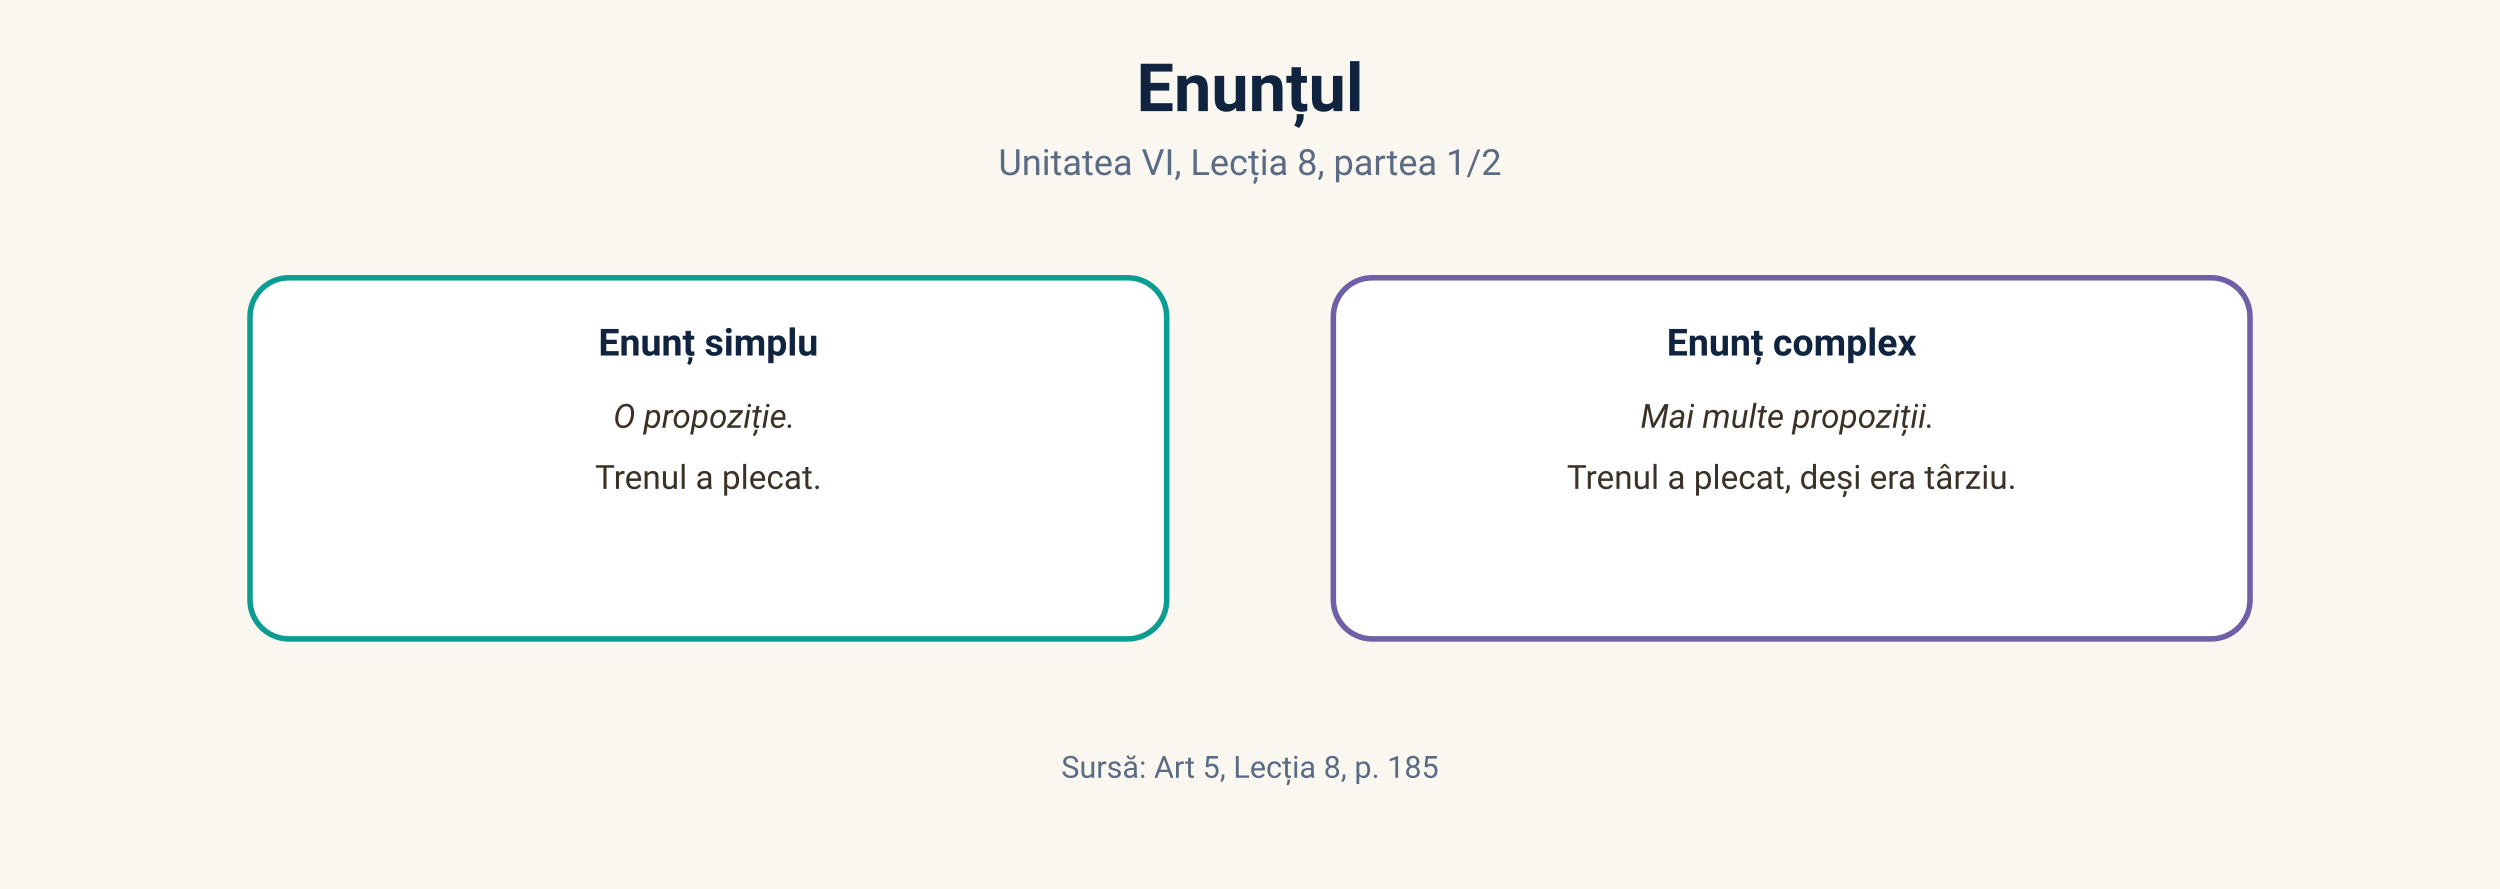
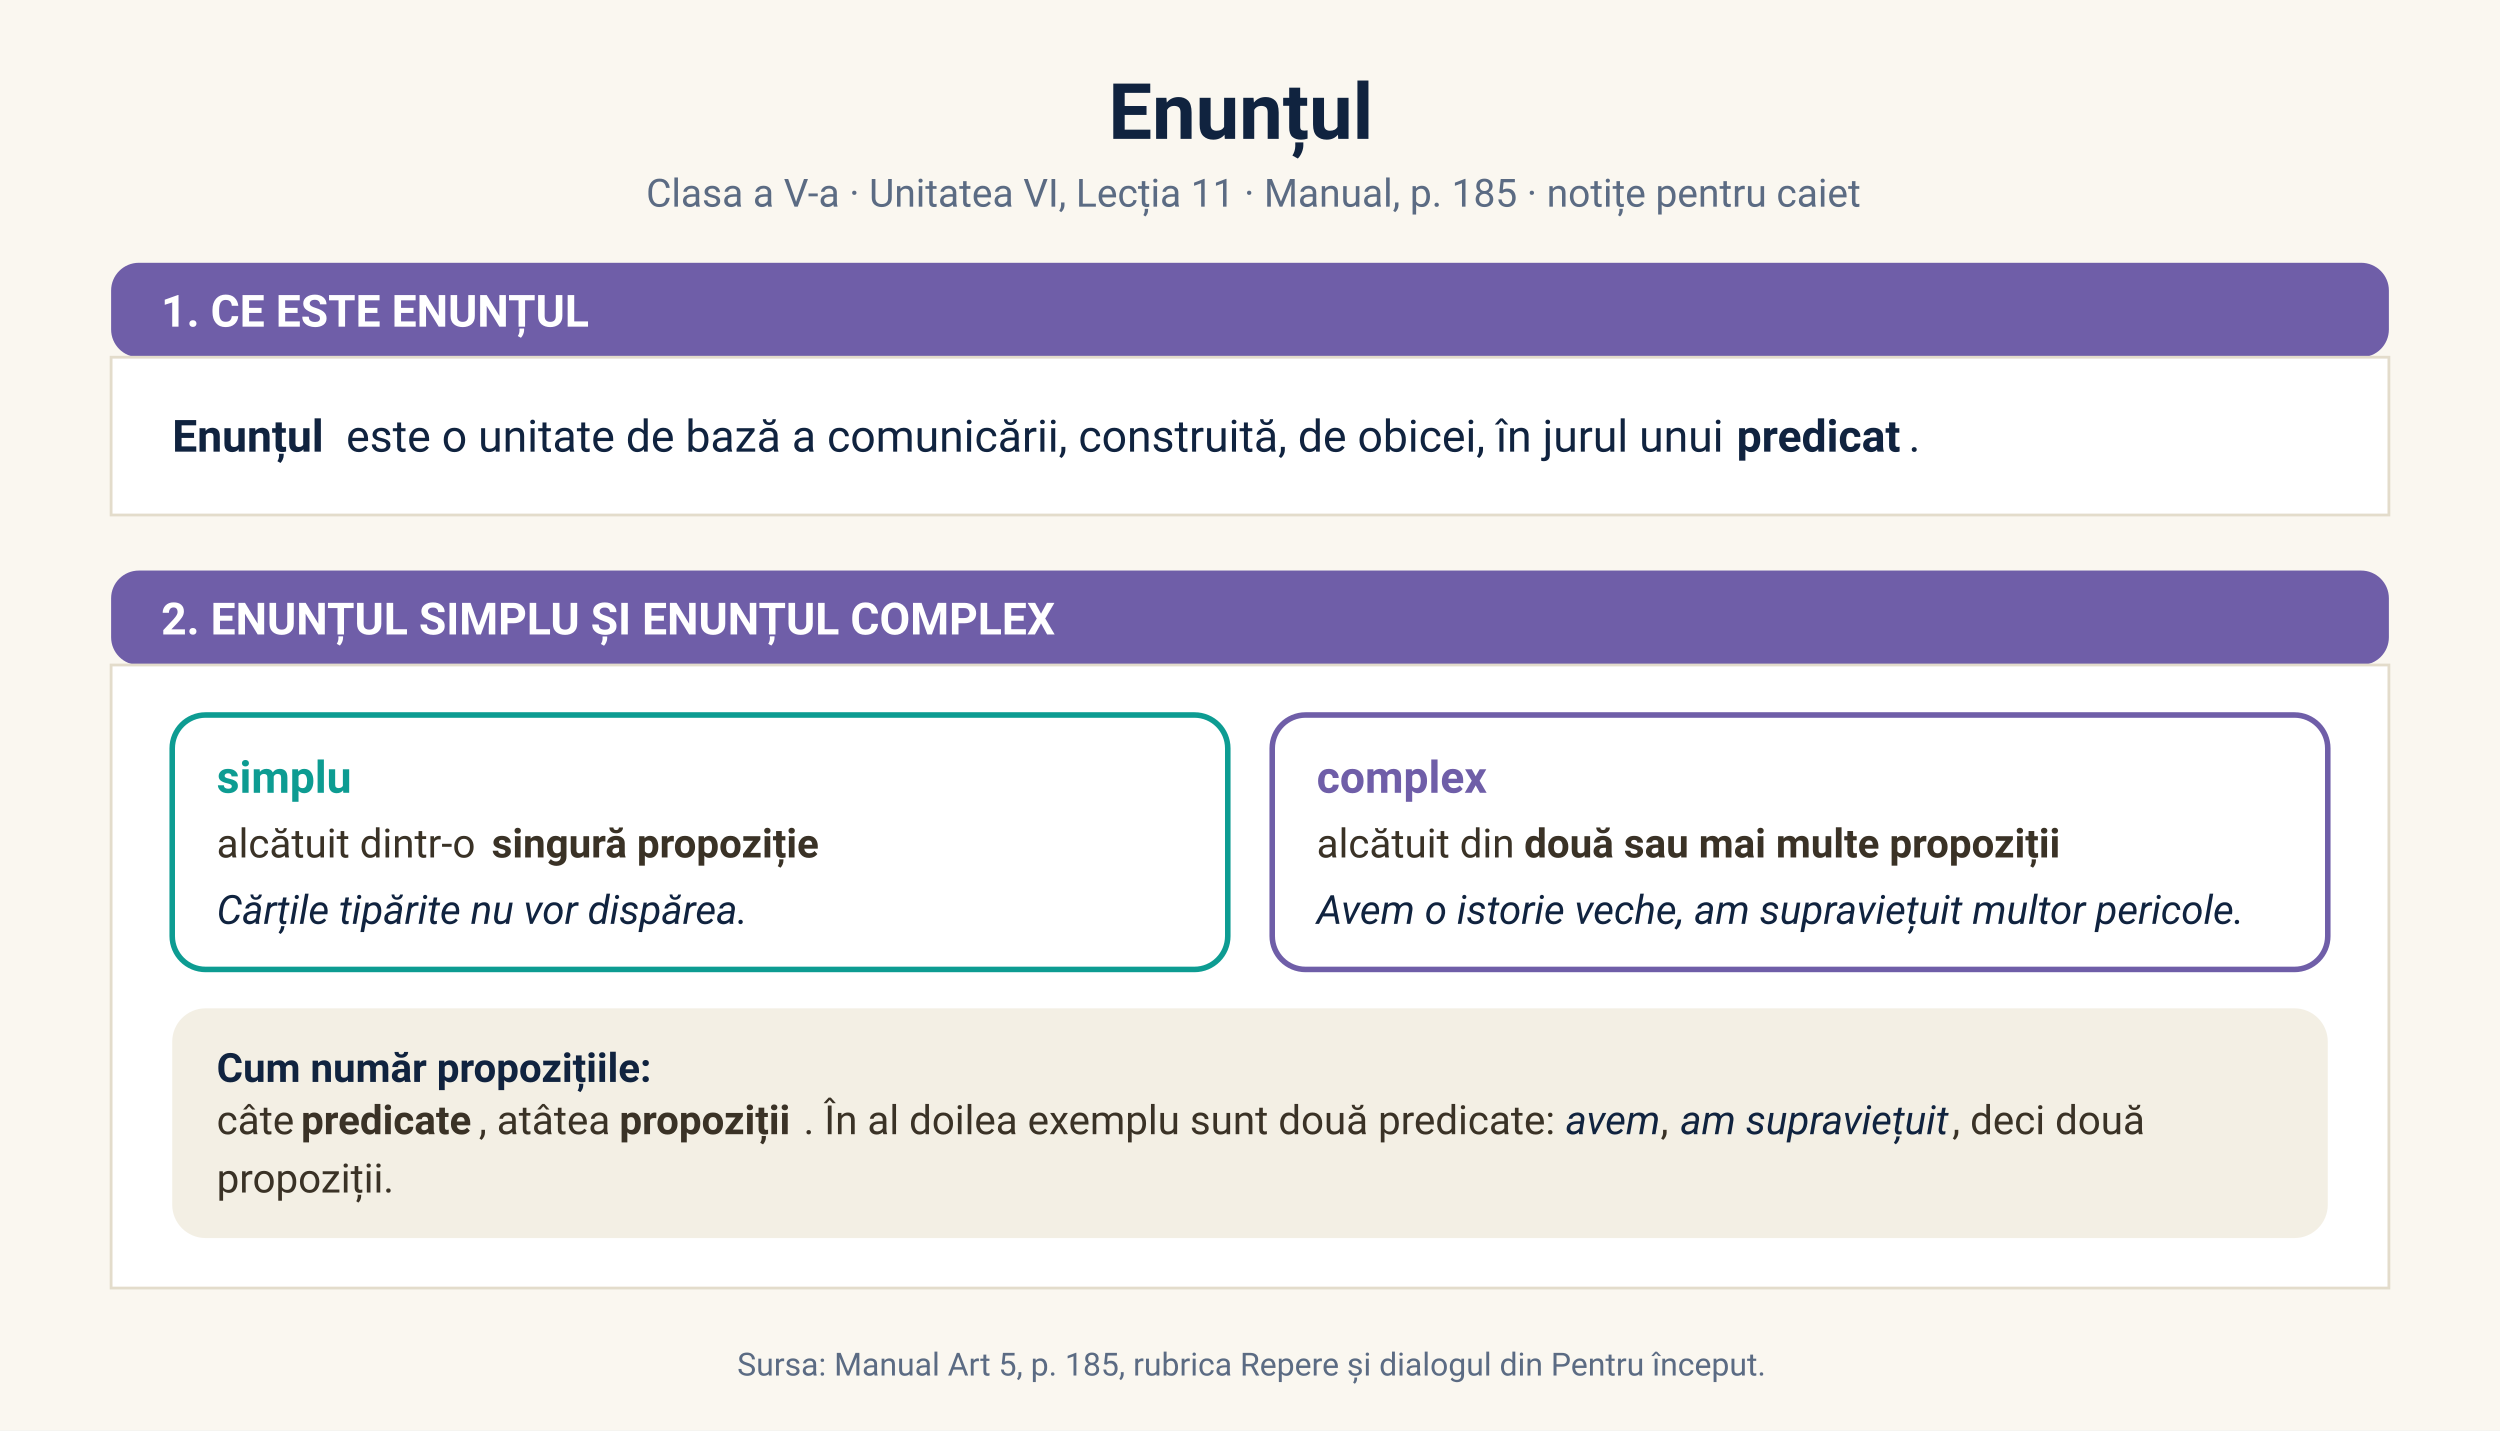
- <svg xmlns="http://www.w3.org/2000/svg" viewBox="0 0 900 320" font-family="'Segoe UI', 'Plus Jakarta Sans', -apple-system, Roboto, sans-serif">
-   <rect width="900" height="320" fill="#faf7f0" />
-   <text x="450" y="40" text-anchor="middle" font-size="24" font-weight="700" fill="#10233f">Enunțul</text>
-   <text x="450" y="63" text-anchor="middle" font-size="13" fill="#5b6b83">Unitatea VI, Lecția 8, partea 1/2</text>
-   <g>
-     <rect x="90" y="100" width="330" height="130" rx="14" fill="#ffffff" stroke="#0d9c92" stroke-width="2" />
-     <text x="255" y="128" text-anchor="middle" font-size="13.5" font-weight="700" fill="#10233f">Enunț simplu</text>
-     <text font-size="12" fill="#3a3226" text-anchor="middle">
-       <tspan x="255" y="154" font-style="italic">O propoziție.</tspan>
-       <tspan x="255" y="176">Trenul a plecat.</tspan>
-     </text>
-   </g>
-   <g>
-     <rect x="480" y="100" width="330" height="130" rx="14" fill="#ffffff" stroke="#6f5ea8" stroke-width="2" />
-     <text x="645" y="128" text-anchor="middle" font-size="13.5" font-weight="700" fill="#10233f">Enunț complex</text>
-     <text font-size="12" fill="#3a3226" text-anchor="middle">
-       <tspan x="645" y="154" font-style="italic">Mai multe propoziții.</tspan>
-       <tspan x="645" y="176">Trenul a plecat, deși era târziu.</tspan>
-     </text>
-   </g>
-   <text x="450" y="280" text-anchor="middle" font-size="11" fill="#5b6b83">Sursă: Art 5, Lecția 8, p. 185</text>
+ <svg xmlns="http://www.w3.org/2000/svg" viewBox="0 0 900 515" font-family="'Segoe UI', 'Plus Jakarta Sans', -apple-system, Roboto, sans-serif">
+   <rect width="900" height="515" fill="#faf7f0" />
+   <text x="399.0" y="50.0" font-size="28" fill="#10233f" font-weight="700" textLength="101.9" lengthAdjust="spacing">Enunțul</text>
+   <text x="232.6" y="74.4" font-size="14" fill="#5b6b83" textLength="434.8" lengthAdjust="spacing">Clasa a V-a · Unitatea VI, Lecția 11 · Manual, p. 185 · notițe pentru caiet</text>
+   <rect x="40" y="94.6" width="820" height="34" rx="10" fill="#6f5ea8" />
+   <text x="58" y="117.6" font-size="16" font-weight="700" fill="#ffffff">1. CE ESTE ENUNȚUL</text>
+   <rect x="40" y="128.6" width="820" height="56.8" fill="#ffffff" stroke="#e3dccb" />
+   <text x="62.0" y="162.6" font-size="16" fill="#10233f" font-weight="700" textLength="58.2" lengthAdjust="spacing">Enunțul</text>
+   <text x="124.6" y="162.6" font-size="16" fill="#10233f" textLength="496.3" lengthAdjust="spacing">este o unitate de bază a comunicării, construită, de obicei, în jurul unui</text>
+   <text x="625.2" y="162.6" font-size="16" fill="#10233f" font-weight="700" textLength="61.9" lengthAdjust="spacing">predicat</text>
+   <text x="687.1" y="162.6" font-size="16" fill="#10233f" textLength="3.5" lengthAdjust="spacing">.</text>
+   <rect x="40" y="205.4" width="820" height="34" rx="10" fill="#6f5ea8" />
+   <text x="58" y="228.4" font-size="16" font-weight="700" fill="#ffffff">2. ENUNȚUL SIMPLU ȘI ENUNȚUL COMPLEX</text>
+   <rect x="40" y="239.4" width="820" height="224.3" fill="#ffffff" stroke="#e3dccb" />
+   <rect x="62.0" y="257.4" width="380.0" height="91.6" rx="12" fill="#ffffff" stroke="#0d9c92" stroke-width="2" />
+   <text x="78.0" y="285.4" font-size="16" fill="#0d9c92" font-weight="700" textLength="50.4" lengthAdjust="spacing">simplu</text>
+   <text x="78.0" y="308.7" font-size="14.5" fill="#3a3226" textLength="95.1" lengthAdjust="spacing">alcătuit dintr-o</text>
+   <text x="177.0" y="308.7" font-size="14.5" fill="#3a3226" font-weight="700" textLength="124.8" lengthAdjust="spacing">singură propoziție</text>
+   <text x="78.0" y="332.6" font-size="14.5" fill="#10233f" font-style="italic" textLength="194.6" lengthAdjust="spacing">Cărțile tipărite nu vor dispărea.</text>
+   <rect x="458.0" y="257.4" width="380.0" height="91.6" rx="12" fill="#ffffff" stroke="#6f5ea8" stroke-width="2" />
+   <text x="474.0" y="285.4" font-size="16" fill="#6f5ea8" font-weight="700" textLength="64.0" lengthAdjust="spacing">complex</text>
+   <text x="474.0" y="308.7" font-size="14.5" fill="#3a3226" textLength="70.8" lengthAdjust="spacing">alcătuit din</text>
+   <text x="548.7" y="308.7" font-size="14.5" fill="#3a3226" font-weight="700" textLength="205.0" lengthAdjust="spacing">două sau mai multe propoziții</text>
+   <text x="474.0" y="332.6" font-size="14.5" fill="#10233f" font-style="italic" textLength="335.8" lengthAdjust="spacing">Avem o istorie veche, am supraviețuit multor pericole.</text>
+   <rect x="62.0" y="363.0" width="776.0" height="82.7" rx="12" fill="#f3efe4" />
+   <text x="78.0" y="389.5" font-size="14.5" fill="#10233f" font-weight="700" textLength="166.0" lengthAdjust="spacing">Cum număr propozițiile:</text>
+   <text x="78.0" y="408.3" font-size="14.5" fill="#3a3226" textLength="26.5" lengthAdjust="spacing">câte</text>
+   <text x="108.4" y="408.3" font-size="14.5" fill="#3a3226" font-weight="700" textLength="63.9" lengthAdjust="spacing">predicate</text>
+   <text x="172.4" y="408.3" font-size="14.5" fill="#3a3226" textLength="46.7" lengthAdjust="spacing">, atâtea</text>
+   <text x="223.0" y="408.3" font-size="14.5" fill="#3a3226" font-weight="700" textLength="66.3" lengthAdjust="spacing">propoziții</text>
+   <text x="289.3" y="408.3" font-size="14.5" fill="#3a3226" textLength="270.4" lengthAdjust="spacing">. În al doilea exemplu sunt două predicate:</text>
+   <text x="563.6" y="408.3" font-size="14.5" fill="#10233f" font-style="italic" textLength="34.2" lengthAdjust="spacing">avem</text>
+   <text x="597.8" y="408.3" font-size="14.5" fill="#3a3226" textLength="3.2" lengthAdjust="spacing">,</text>
+   <text x="604.9" y="408.3" font-size="14.5" fill="#10233f" font-style="italic" textLength="97.9" lengthAdjust="spacing">am supraviețuit</text>
+   <text x="702.8" y="408.3" font-size="14.5" fill="#3a3226" textLength="70.0" lengthAdjust="spacing">, deci două</text>
+   <text x="78.0" y="429.3" font-size="14.5" fill="#3a3226" textLength="64.4" lengthAdjust="spacing">propoziții.</text>
+   <text x="265.4" y="495.2" font-size="11.5" fill="#5b6b83" textLength="369.3" lengthAdjust="spacing">Sursa: Manual Art 5, p. 185, rubrica Repere și dialogul din Pentru început.</text>
</svg>
